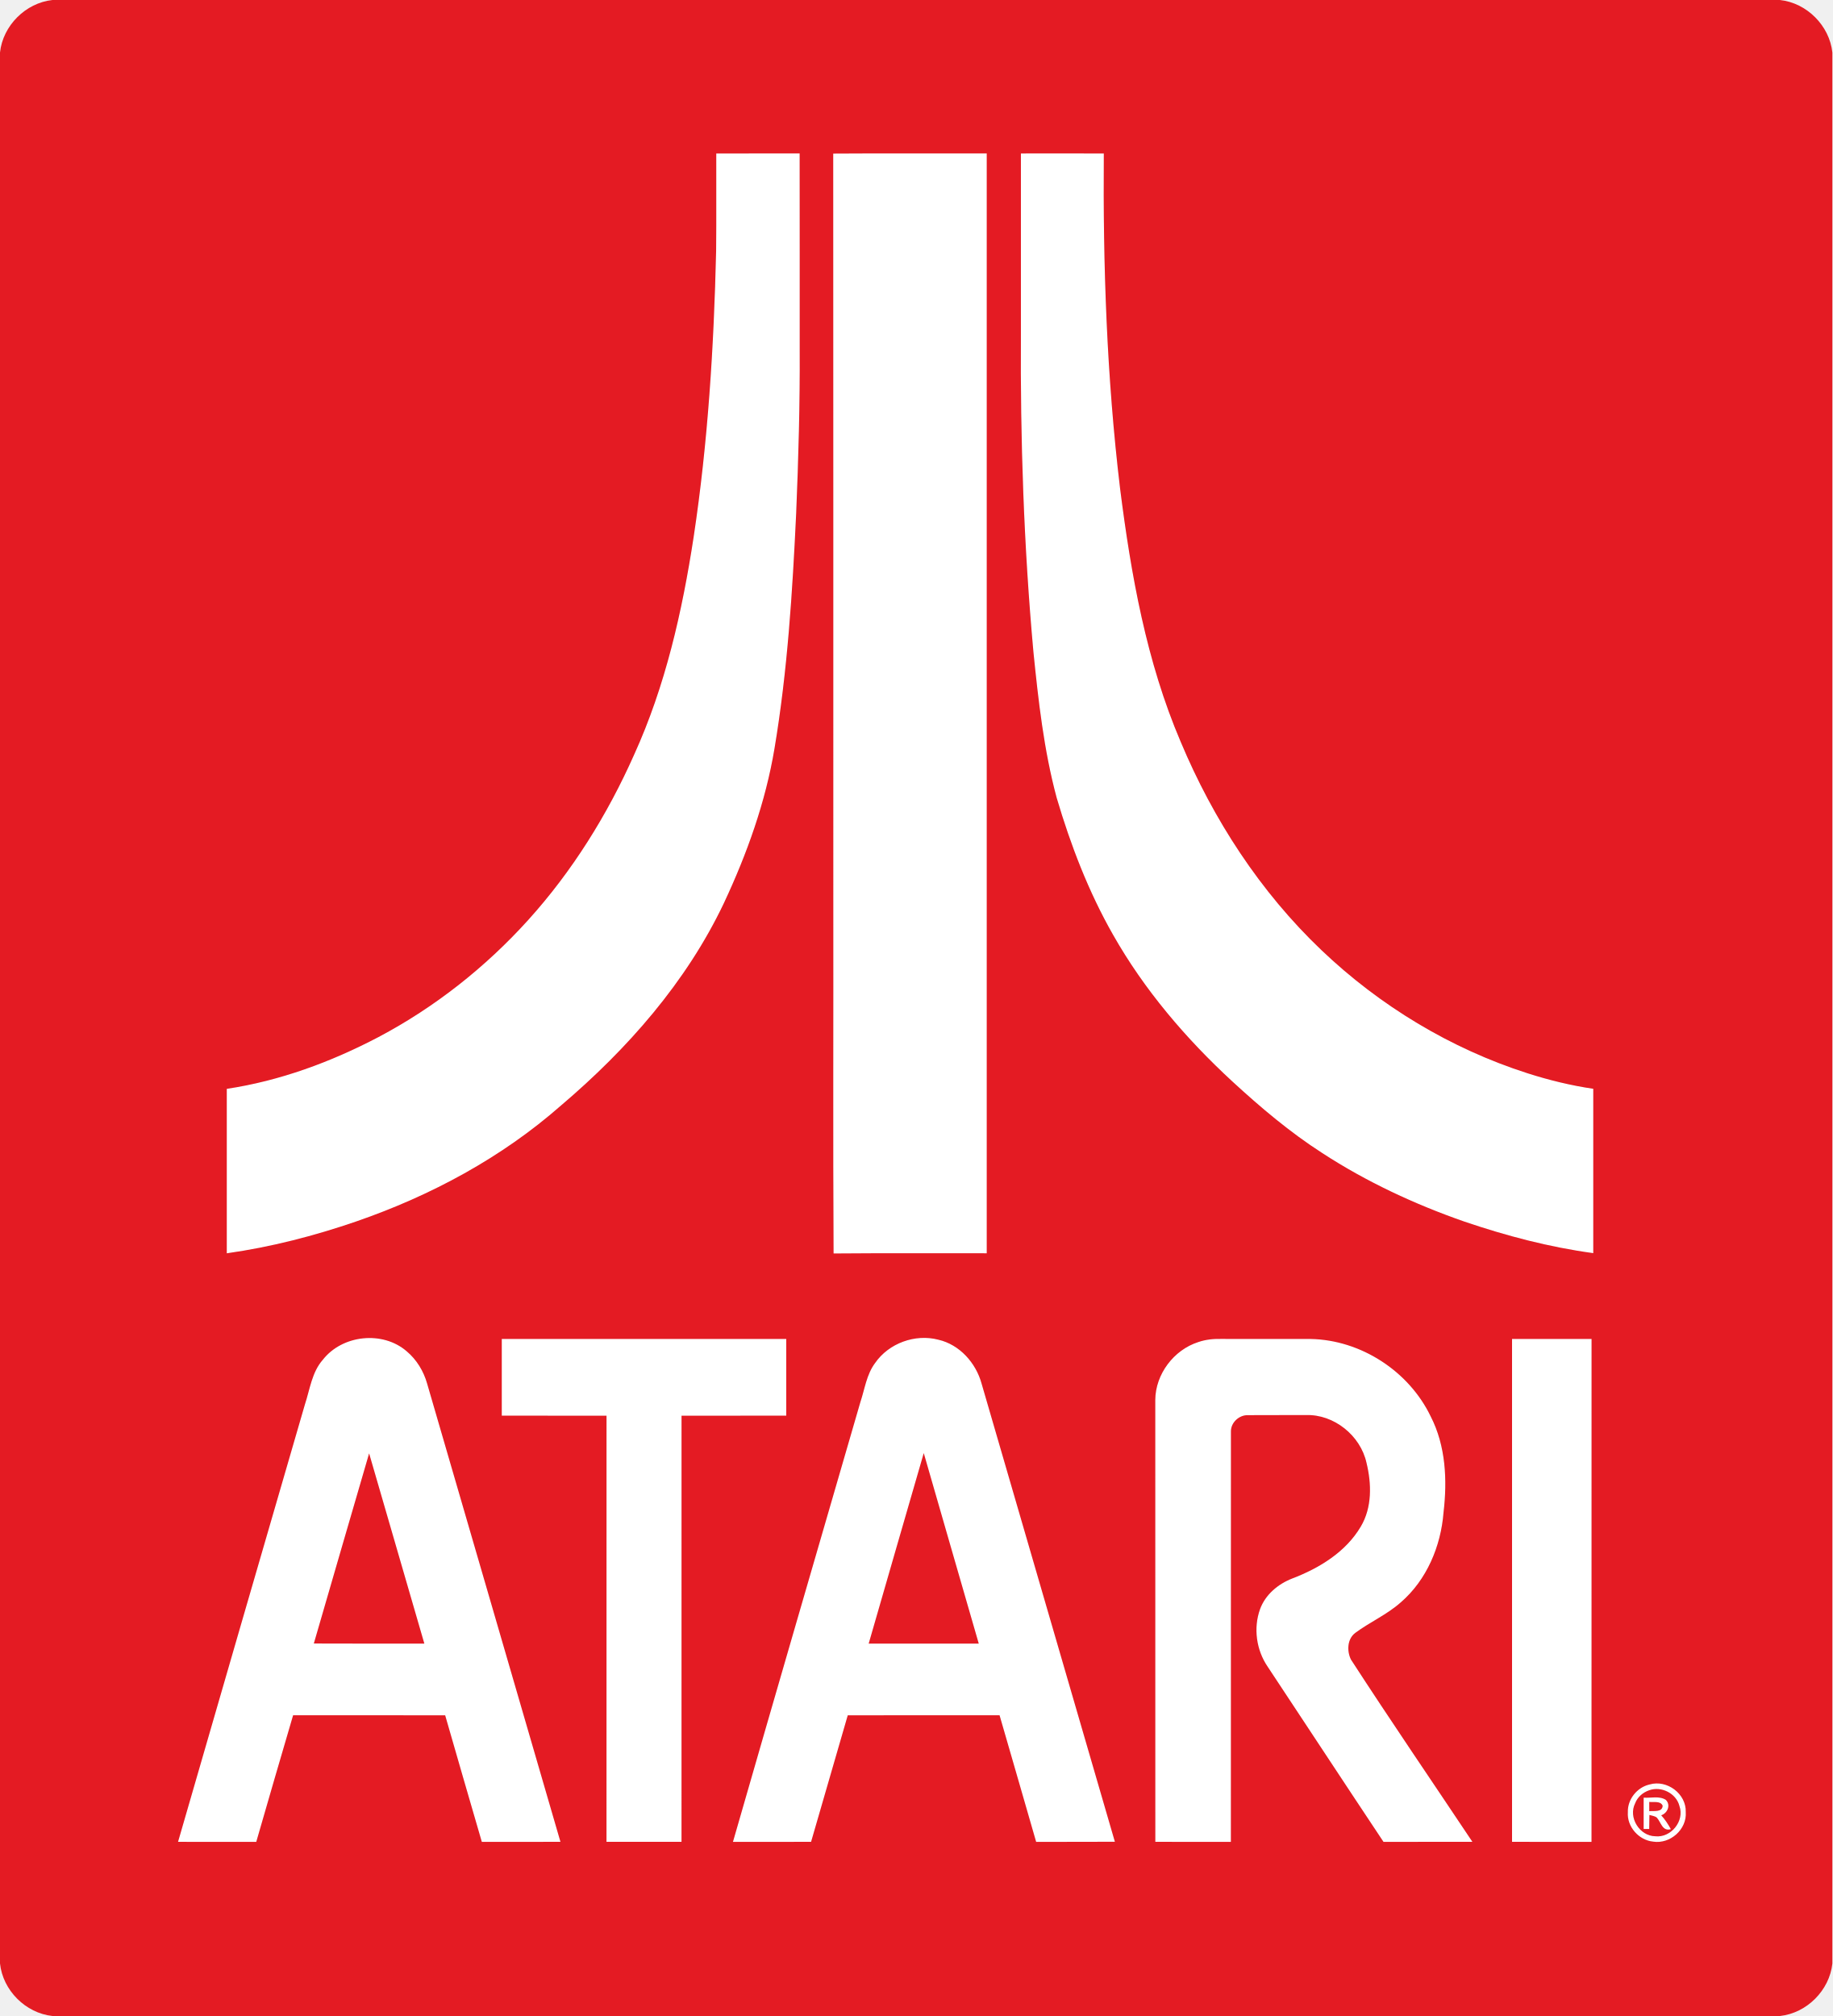
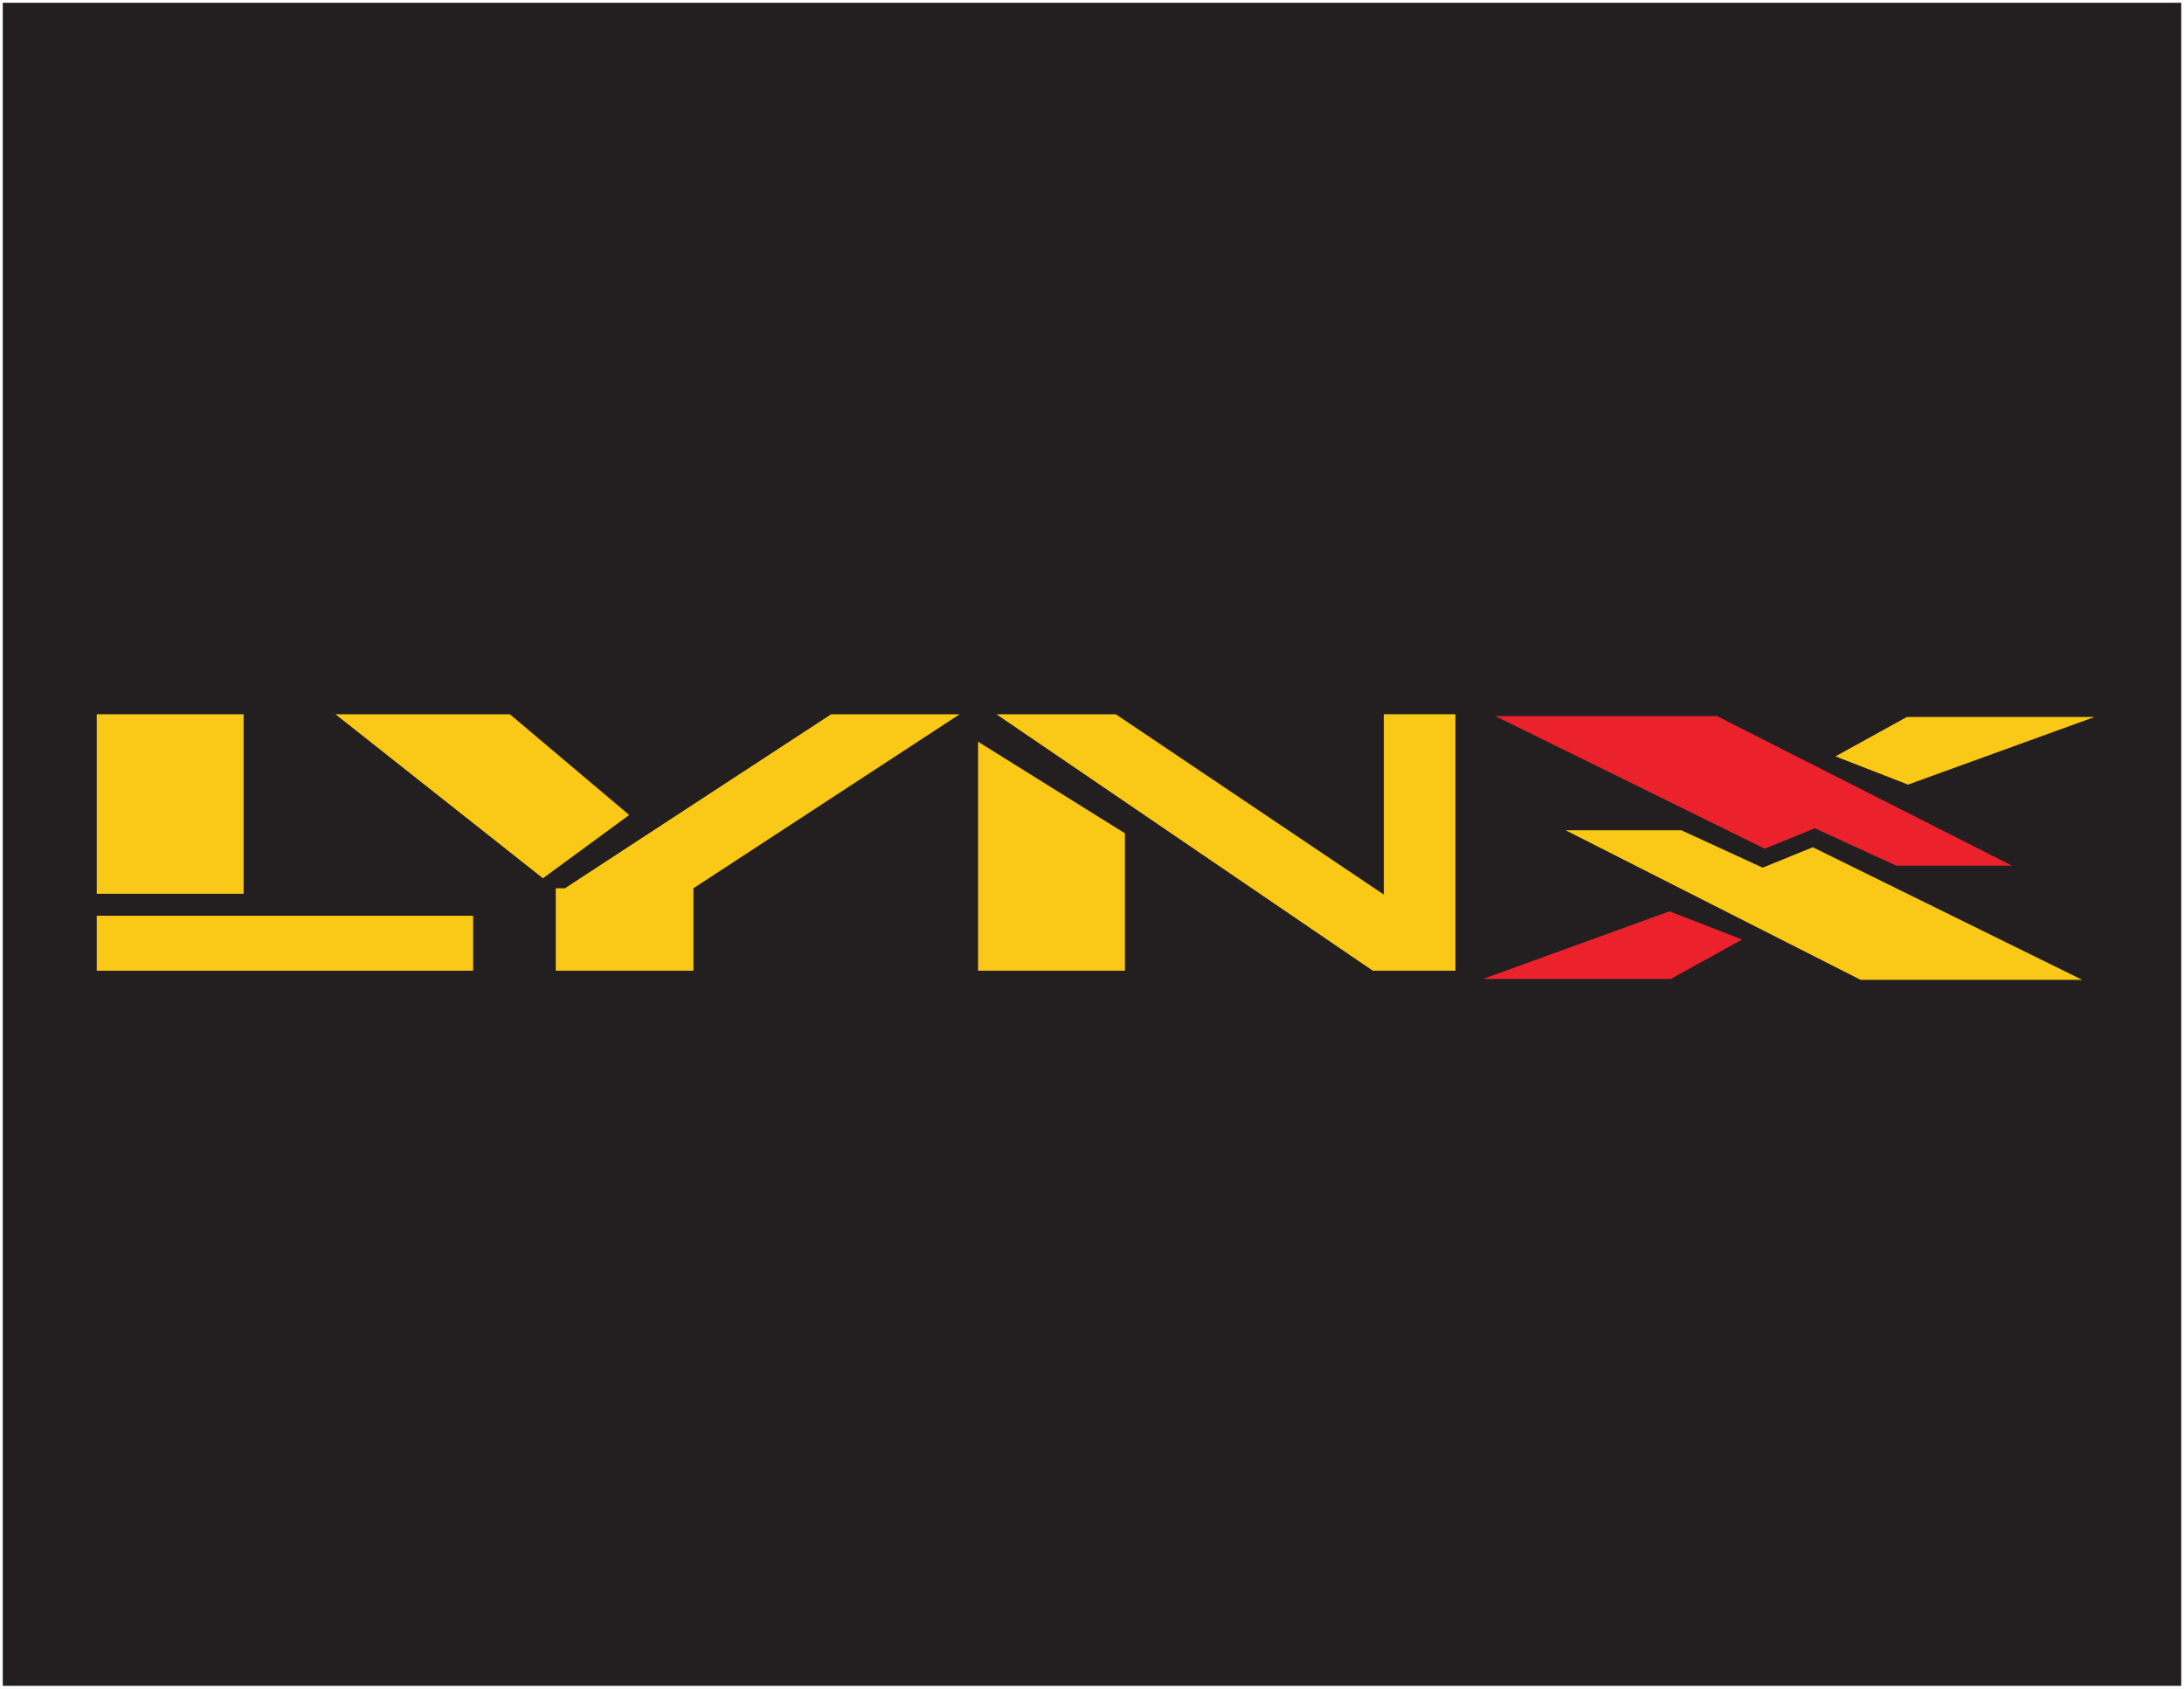
- <svg xmlns="http://www.w3.org/2000/svg" width="818pt" height="900pt" viewBox="0 0 818 900" version="1.1">
-   <g id="#ffffffff">
-     <path fill="#ffffff" opacity="1.00" d=" M 319.75 68.52 C 332.16 68.48 344.57 68.52 356.98 68.49 C 357.03 97.67 356.98 126.85 357.00 156.03 C 357.13 180.39 356.44 204.74 355.43 229.07 C 353.77 264.20 351.57 299.41 345.75 334.14 C 341.75 358.09 333.47 381.18 323.19 403.11 C 306.43 438.44 280.09 468.34 250.48 493.49 C 223.99 516.80 192.37 533.77 159.12 545.26 C 140.31 551.74 120.95 556.73 101.24 559.51 C 101.26 535.04 101.26 510.56 101.24 486.09 C 124.97 482.52 147.78 474.10 168.97 462.97 C 194.11 449.68 216.74 431.80 235.79 410.72 C 255.46 388.96 271.14 363.77 283.04 337.01 C 297.05 306.25 304.55 273.03 309.65 239.76 C 316.04 197.47 318.70 154.70 319.69 111.96 C 319.83 97.48 319.71 83.00 319.75 68.52 Z" />
-     <path fill="#ffffff" opacity="1.00" d=" M 371.96 68.56 C 394.80 68.41 417.65 68.54 440.50 68.50 C 440.51 232.17 440.51 395.84 440.50 559.50 C 417.71 559.55 394.91 559.39 372.12 559.59 C 371.83 507.40 372.08 455.20 372.00 403.01 C 371.97 291.53 372.04 180.05 371.96 68.56 Z" />
-     <path fill="#ffffff" opacity="1.00" d=" M 455.75 68.51 C 468.09 68.50 480.43 68.48 492.76 68.52 C 492.36 118.42 494.06 168.41 500.01 217.99 C 504.88 256.50 511.74 295.29 527.08 331.17 C 541.62 365.88 562.58 398.14 589.89 424.15 C 615.97 449.02 647.58 468.14 681.92 479.14 C 691.50 482.20 701.30 484.61 711.26 486.06 C 711.25 510.52 711.24 534.98 711.26 559.44 C 691.69 556.78 672.50 551.74 653.82 545.39 C 631.58 537.65 610.07 527.63 590.31 514.78 C 575.89 505.51 562.77 494.41 550.17 482.82 C 529.40 463.67 510.81 441.90 496.85 417.25 C 485.93 398.06 477.96 377.32 471.72 356.17 C 466.00 334.91 463.56 312.94 461.34 291.08 C 457.05 243.85 455.44 196.39 455.75 148.98 C 455.75 122.16 455.74 95.33 455.75 68.51 Z" />
-     <path fill="#ffffff" opacity="1.00" d=" M 144.12 607.03 C 152.85 595.86 170.92 593.95 181.63 603.32 C 186.01 607.01 189.08 612.10 190.65 617.58 C 210.48 685.81 230.40 754.01 250.20 822.25 C 238.50 822.26 226.79 822.23 215.09 822.26 C 209.57 803.45 204.18 784.60 198.73 765.77 C 176.10 765.72 153.48 765.76 130.85 765.75 C 125.31 784.57 119.84 803.41 114.40 822.27 C 102.76 822.23 91.12 822.26 79.48 822.25 C 98.32 757.16 117.18 692.07 136.11 627.00 C 138.36 620.20 139.21 612.59 144.12 607.03 M 164.78 648.84 C 156.48 677.11 148.35 705.43 140.10 733.71 C 156.55 733.79 172.99 733.74 189.43 733.74 C 181.20 705.44 173.01 677.14 164.78 648.84 Z" />
-     <path fill="#ffffff" opacity="1.00" d=" M 390.65 608.50 C 396.75 599.65 408.54 595.36 418.92 598.09 C 428.42 600.28 435.69 608.47 438.20 617.69 C 458.01 685.87 477.89 754.03 497.70 822.21 C 485.98 822.30 474.27 822.21 462.55 822.26 C 457.10 803.43 451.71 784.58 446.22 765.75 C 423.63 765.76 401.04 765.71 378.45 765.77 C 373.05 784.61 367.48 803.41 362.08 822.25 C 350.45 822.26 338.83 822.24 327.20 822.26 C 346.03 756.81 365.08 691.42 384.06 626.02 C 386.05 620.11 386.82 613.60 390.65 608.50 M 387.80 733.74 C 404.18 733.76 420.55 733.75 436.93 733.75 C 428.78 705.39 420.50 677.07 412.38 648.71 C 404.20 677.06 395.94 705.38 387.80 733.74 Z" />
-     <path fill="#ffffff" opacity="1.00" d=" M 224.00 597.75 C 266.34 597.75 308.67 597.75 351.00 597.75 C 351.00 609.17 351.00 620.58 351.00 632.00 C 335.41 632.01 319.83 631.98 304.25 632.01 C 304.25 695.42 304.26 758.84 304.24 822.25 C 293.08 822.25 281.91 822.25 270.75 822.25 C 270.75 758.84 270.74 695.42 270.76 632.01 C 255.17 631.98 239.59 632.01 224.00 632.00 C 224.00 620.58 223.99 609.17 224.00 597.75 Z" />
-     <path fill="#ffffff" opacity="1.00" d=" M 534.92 599.14 C 538.14 598.03 541.57 597.65 544.97 597.73 C 558.32 597.78 571.67 597.74 585.02 597.75 C 607.50 598.16 628.96 612.11 638.69 632.34 C 645.43 645.48 646.12 660.76 644.42 675.17 C 643.25 690.26 636.92 705.35 625.32 715.35 C 619.19 720.81 611.56 724.12 605.00 728.98 C 601.40 731.72 601.22 737.05 603.08 740.86 C 620.80 768.21 639.22 795.13 657.31 822.25 C 644.08 822.27 630.85 822.22 617.62 822.27 C 600.30 796.26 583.16 770.12 565.91 744.07 C 560.84 736.66 559.46 726.84 562.50 718.38 C 564.87 711.89 570.54 707.14 576.86 704.69 C 588.92 700.09 600.81 692.86 607.49 681.48 C 612.57 672.93 612.31 662.38 610.02 653.02 C 607.34 640.87 595.50 631.31 582.99 631.73 C 574.34 631.79 565.69 631.69 557.05 631.77 C 553.14 631.68 549.46 635.08 549.51 639.04 C 549.47 700.11 549.53 761.19 549.49 822.26 C 538.24 822.24 527.00 822.26 515.75 822.25 C 515.73 756.50 515.77 690.75 515.73 625.00 C 515.80 613.48 523.99 602.64 534.92 599.14 Z" />
-     <path fill="#ffffff" opacity="1.00" d=" M 675.00 597.75 C 686.83 597.75 698.66 597.75 710.50 597.75 C 710.49 672.59 710.52 747.42 710.48 822.26 C 698.66 822.23 686.83 822.26 675.00 822.25 C 675.00 747.41 675.00 672.58 675.00 597.75 Z" />
-     <path fill="#ffffff" opacity="1.00" d=" M 736.44 796.63 C 744.18 794.37 752.84 800.82 752.55 808.97 C 753.12 816.69 745.59 823.34 738.02 822.16 C 731.58 821.53 726.23 815.51 726.70 809.00 C 726.51 803.24 730.85 797.86 736.44 796.63 M 736.27 799.21 C 733.46 800.16 731.02 802.22 729.96 805.04 C 726.76 811.32 731.92 819.65 738.93 819.76 C 745.93 820.55 752.09 812.95 749.74 806.30 C 748.34 800.63 741.71 797.29 736.27 799.21 Z" />
-     <path fill="#ffffff" opacity="1.00" d=" M 733.75 802.52 C 737.01 802.77 740.70 801.65 743.63 803.49 C 745.98 805.77 744.44 809.45 741.59 810.40 C 743.29 812.26 744.67 814.38 745.90 816.60 C 742.05 817.70 741.56 813.54 739.60 811.42 C 738.65 810.68 737.42 810.60 736.33 810.25 C 736.26 812.33 736.24 814.40 736.23 816.50 C 735.61 816.50 734.37 816.50 733.75 816.51 C 733.75 811.84 733.74 807.18 733.75 802.52 M 736.26 804.43 C 736.26 805.47 736.26 807.53 736.26 808.56 C 738.29 808.34 742.12 809.15 742.23 806.11 C 741.23 803.83 738.18 804.71 736.26 804.43 Z" />
-   </g>
-   <g id="#e41b23ff">
-     <path fill="#e41b23" opacity="1.00" d=" M 23.42 0.00 L 794.56 0.00 C 806.56 1.27 816.72 11.44 818.00 23.44 L 818.00 876.59 C 816.71 888.57 806.59 898.69 794.62 900.00 L 23.42 900.00 C 11.42 898.72 1.25 888.55 0.00 876.53 L 0.00 23.43 C 1.28 11.44 11.43 1.29 23.42 0.00 M 319.75 68.52 C 319.71 83.00 319.83 97.48 319.69 111.96 C 318.70 154.70 316.04 197.47 309.65 239.76 C 304.55 273.03 297.05 306.25 283.04 337.01 C 271.14 363.77 255.46 388.96 235.79 410.72 C 216.74 431.80 194.11 449.68 168.97 462.97 C 147.78 474.10 124.97 482.52 101.24 486.09 C 101.26 510.56 101.26 535.04 101.24 559.51 C 120.95 556.73 140.31 551.74 159.12 545.26 C 192.37 533.77 223.99 516.80 250.48 493.49 C 280.09 468.34 306.43 438.44 323.19 403.11 C 333.47 381.18 341.75 358.09 345.75 334.14 C 351.57 299.41 353.77 264.20 355.43 229.07 C 356.44 204.74 357.13 180.39 357.00 156.03 C 356.98 126.85 357.03 97.67 356.98 68.49 C 344.57 68.52 332.16 68.48 319.75 68.52 M 371.96 68.56 C 372.04 180.05 371.97 291.53 372.00 403.01 C 372.08 455.20 371.83 507.40 372.12 559.59 C 394.91 559.39 417.71 559.55 440.50 559.50 C 440.51 395.84 440.51 232.17 440.50 68.50 C 417.65 68.54 394.80 68.41 371.96 68.56 M 455.75 68.51 C 455.74 95.33 455.75 122.16 455.75 148.98 C 455.44 196.39 457.05 243.85 461.34 291.08 C 463.56 312.94 466.00 334.91 471.72 356.17 C 477.96 377.32 485.93 398.06 496.85 417.25 C 510.81 441.90 529.40 463.67 550.17 482.82 C 562.77 494.41 575.89 505.51 590.31 514.78 C 610.07 527.63 631.58 537.65 653.82 545.39 C 672.50 551.74 691.69 556.78 711.26 559.44 C 711.24 534.98 711.25 510.52 711.26 486.06 C 701.30 484.61 691.50 482.20 681.92 479.14 C 647.58 468.14 615.97 449.02 589.89 424.15 C 562.58 398.14 541.62 365.88 527.08 331.17 C 511.74 295.29 504.88 256.50 500.01 217.99 C 494.06 168.41 492.36 118.42 492.76 68.52 C 480.43 68.48 468.09 68.50 455.75 68.51 M 144.12 607.03 C 139.21 612.59 138.36 620.20 136.11 627.00 C 117.18 692.07 98.32 757.16 79.48 822.25 C 91.12 822.26 102.76 822.23 114.40 822.27 C 119.84 803.41 125.31 784.57 130.85 765.75 C 153.48 765.76 176.10 765.72 198.73 765.77 C 204.18 784.60 209.57 803.45 215.09 822.26 C 226.79 822.23 238.50 822.26 250.20 822.25 C 230.40 754.01 210.48 685.81 190.65 617.58 C 189.08 612.10 186.01 607.01 181.63 603.32 C 170.92 593.95 152.85 595.86 144.12 607.03 M 390.65 608.50 C 386.82 613.60 386.05 620.11 384.06 626.02 C 365.08 691.42 346.03 756.81 327.20 822.26 C 338.83 822.24 350.45 822.26 362.08 822.25 C 367.48 803.41 373.05 784.61 378.45 765.77 C 401.04 765.71 423.63 765.76 446.22 765.75 C 451.71 784.58 457.10 803.43 462.55 822.26 C 474.27 822.21 485.98 822.30 497.70 822.21 C 477.89 754.03 458.01 685.87 438.20 617.69 C 435.69 608.47 428.42 600.28 418.92 598.09 C 408.54 595.36 396.75 599.65 390.65 608.50 M 224.00 597.75 C 223.99 609.17 224.00 620.58 224.00 632.00 C 239.59 632.01 255.17 631.98 270.76 632.01 C 270.74 695.42 270.75 758.84 270.75 822.25 C 281.91 822.25 293.08 822.25 304.24 822.25 C 304.26 758.84 304.25 695.42 304.25 632.01 C 319.83 631.98 335.41 632.01 351.00 632.00 C 351.00 620.58 351.00 609.17 351.00 597.75 C 308.67 597.75 266.34 597.75 224.00 597.75 M 534.92 599.14 C 523.99 602.64 515.80 613.48 515.73 625.00 C 515.77 690.75 515.73 756.50 515.75 822.25 C 527.00 822.26 538.24 822.24 549.49 822.26 C 549.53 761.19 549.47 700.11 549.51 639.04 C 549.46 635.08 553.14 631.68 557.05 631.77 C 565.69 631.69 574.34 631.79 582.99 631.73 C 595.50 631.31 607.34 640.87 610.02 653.02 C 612.31 662.38 612.57 672.93 607.49 681.48 C 600.81 692.86 588.92 700.09 576.86 704.69 C 570.54 707.14 564.87 711.89 562.50 718.38 C 559.46 726.84 560.84 736.66 565.91 744.07 C 583.16 770.12 600.30 796.26 617.62 822.27 C 630.85 822.22 644.08 822.27 657.31 822.25 C 639.22 795.13 620.80 768.21 603.08 740.86 C 601.22 737.05 601.40 731.72 605.00 728.98 C 611.56 724.12 619.19 720.81 625.32 715.35 C 636.92 705.35 643.25 690.26 644.42 675.17 C 646.12 660.76 645.43 645.48 638.69 632.34 C 628.96 612.11 607.50 598.16 585.02 597.75 C 571.67 597.74 558.32 597.78 544.97 597.73 C 541.57 597.65 538.14 598.03 534.92 599.14 M 675.00 597.75 C 675.00 672.58 675.00 747.41 675.00 822.25 C 686.83 822.26 698.66 822.23 710.48 822.26 C 710.52 747.42 710.49 672.59 710.50 597.75 C 698.66 597.75 686.83 597.75 675.00 597.75 M 736.44 796.63 C 730.85 797.86 726.51 803.24 726.70 809.00 C 726.23 815.51 731.58 821.53 738.02 822.16 C 745.59 823.34 753.12 816.69 752.55 808.97 C 752.84 800.82 744.18 794.37 736.44 796.63 Z" />
-     <path fill="#e41b23" opacity="1.00" d=" M 387.80 733.74 C 395.94 705.38 404.20 677.06 412.38 648.71 C 420.50 677.07 428.78 705.39 436.93 733.75 C 420.55 733.75 404.18 733.76 387.80 733.74 Z" />
-     <path fill="#e41b23" opacity="1.00" d=" M 164.78 648.84 C 173.01 677.14 181.20 705.44 189.43 733.74 C 172.99 733.74 156.55 733.79 140.10 733.71 C 148.35 705.43 156.48 677.11 164.78 648.84 Z" />
-     <path fill="#e41b23" opacity="1.00" d=" M 736.27 799.21 C 741.71 797.29 748.34 800.63 749.74 806.30 C 752.09 812.95 745.93 820.55 738.93 819.76 C 731.92 819.65 726.76 811.32 729.96 805.04 C 731.02 802.22 733.46 800.16 736.27 799.21 M 733.75 802.52 C 733.74 807.18 733.75 811.84 733.75 816.51 C 734.37 816.50 735.61 816.50 736.23 816.50 C 736.24 814.40 736.26 812.33 736.33 810.25 C 737.42 810.60 738.65 810.68 739.60 811.42 C 741.56 813.54 742.05 817.70 745.90 816.60 C 744.67 814.38 743.29 812.26 741.59 810.40 C 744.44 809.45 745.98 805.77 743.63 803.49 C 740.70 801.65 737.01 802.77 733.75 802.52 Z" />
-     <path fill="#e41b23" opacity="1.00" d=" M 736.26 804.43 C 738.18 804.71 741.23 803.83 742.23 806.11 C 742.12 809.15 738.29 808.34 736.26 808.56 C 736.26 807.53 736.26 805.47 736.26 804.43 Z" />
+ <svg xmlns="http://www.w3.org/2000/svg" viewBox="0 0 991.25 766.25" height="766.25" width="991.25" xml:space="preserve" version="1.1" id="svg2">
+   <defs id="defs6" />
+   <g transform="matrix(1.25,0,0,-1.25,0,766.25)" id="g10">
+     <g transform="scale(0.1,0.1)" id="g12">
+       <path id="path14" style="fill:#231f20;fill-opacity:1;fill-rule:nonzero;stroke:none" d="m 5,5 7920,0 0,6120 L 5,6125 5,5 Z" />
+       <path id="path16" style="fill:none;stroke:#ffffff;stroke-width:10;stroke-linecap:butt;stroke-linejoin:miter;stroke-miterlimit:4;stroke-dasharray:none;stroke-opacity:1" d="m 5,5 7920,0 0,6120 L 5,6125 5,5 Z" />
+       <path id="path18" style="fill:#eb222c;fill-opacity:1;fill-rule:nonzero;stroke:none" d="m 6061.89,2821.7 -677.29,-245.6 681.6,0 259.2,143.1 -263.51,102.5" />
+       <path id="path20" style="fill:#eb222c;fill-opacity:1;fill-rule:nonzero;stroke:none" d="m 5429.39,3530.5 804.61,0 1071.29,-543.1 -420.09,0 -295.4,135.8 -182.1,-74.1 -978.31,481.4" />
+       <path id="path22" style="fill:#fac816;fill-opacity:1;fill-rule:nonzero;stroke:none" d="m 6927.9,3281.7 677.39,245.5 -681.59,0 -259.2,-143 263.4,-102.5" />
+       <path id="path24" style="fill:#fac816;fill-opacity:1;fill-rule:nonzero;stroke:none" d="m 7560.5,2572.9 -804.6,0 -1071.3,543.1 420.1,0 295.4,-135.8 182.1,74.11 978.3,-481.41" />
+       <path id="path26" style="fill:#fac816;fill-opacity:1;fill-rule:nonzero;stroke:none" d="m 351.301,2885.4 533.301,0 0,651.703 -533.301,0 0,-651.703 z" />
+       <path id="path28" style="fill:#fac816;fill-opacity:1;fill-rule:nonzero;stroke:none" d="m 351.301,2606.1 1366.6,0 0,199.508 -1366.6,0 0,-199.508 z" />
+       <path id="path30" style="fill:#fac816;fill-opacity:1;fill-rule:nonzero;stroke:none" d="m 1217.9,3537.1 633.4,0 433.3,-365.7 -313.2,-229.8 -753.5,595.5" />
+       <path id="path32" style="fill:#fac816;fill-opacity:1;fill-rule:nonzero;stroke:none" d="m 2017.9,2905.4 0,-299.3 500,0 0,299.3 966.7,631.7 -466.7,0 -966.6,-631.7 -33.4,0" />
+       <path id="path34" style="fill:#fac816;fill-opacity:1;fill-rule:nonzero;stroke:none" d="m 3551.3,3437.4 533.3,-332.5 0,-498.8 -533.3,0 0,831.3" />
+       <path id="path36" style="fill:#fac816;fill-opacity:1;fill-rule:nonzero;stroke:none" d="m 3617.9,3537.1 1366.7,-931 300,0 0,931.1 -260,0 0,-654.8 -973.3,654.7 -433.4,0" />
+     </g>
  </g>
</svg>
